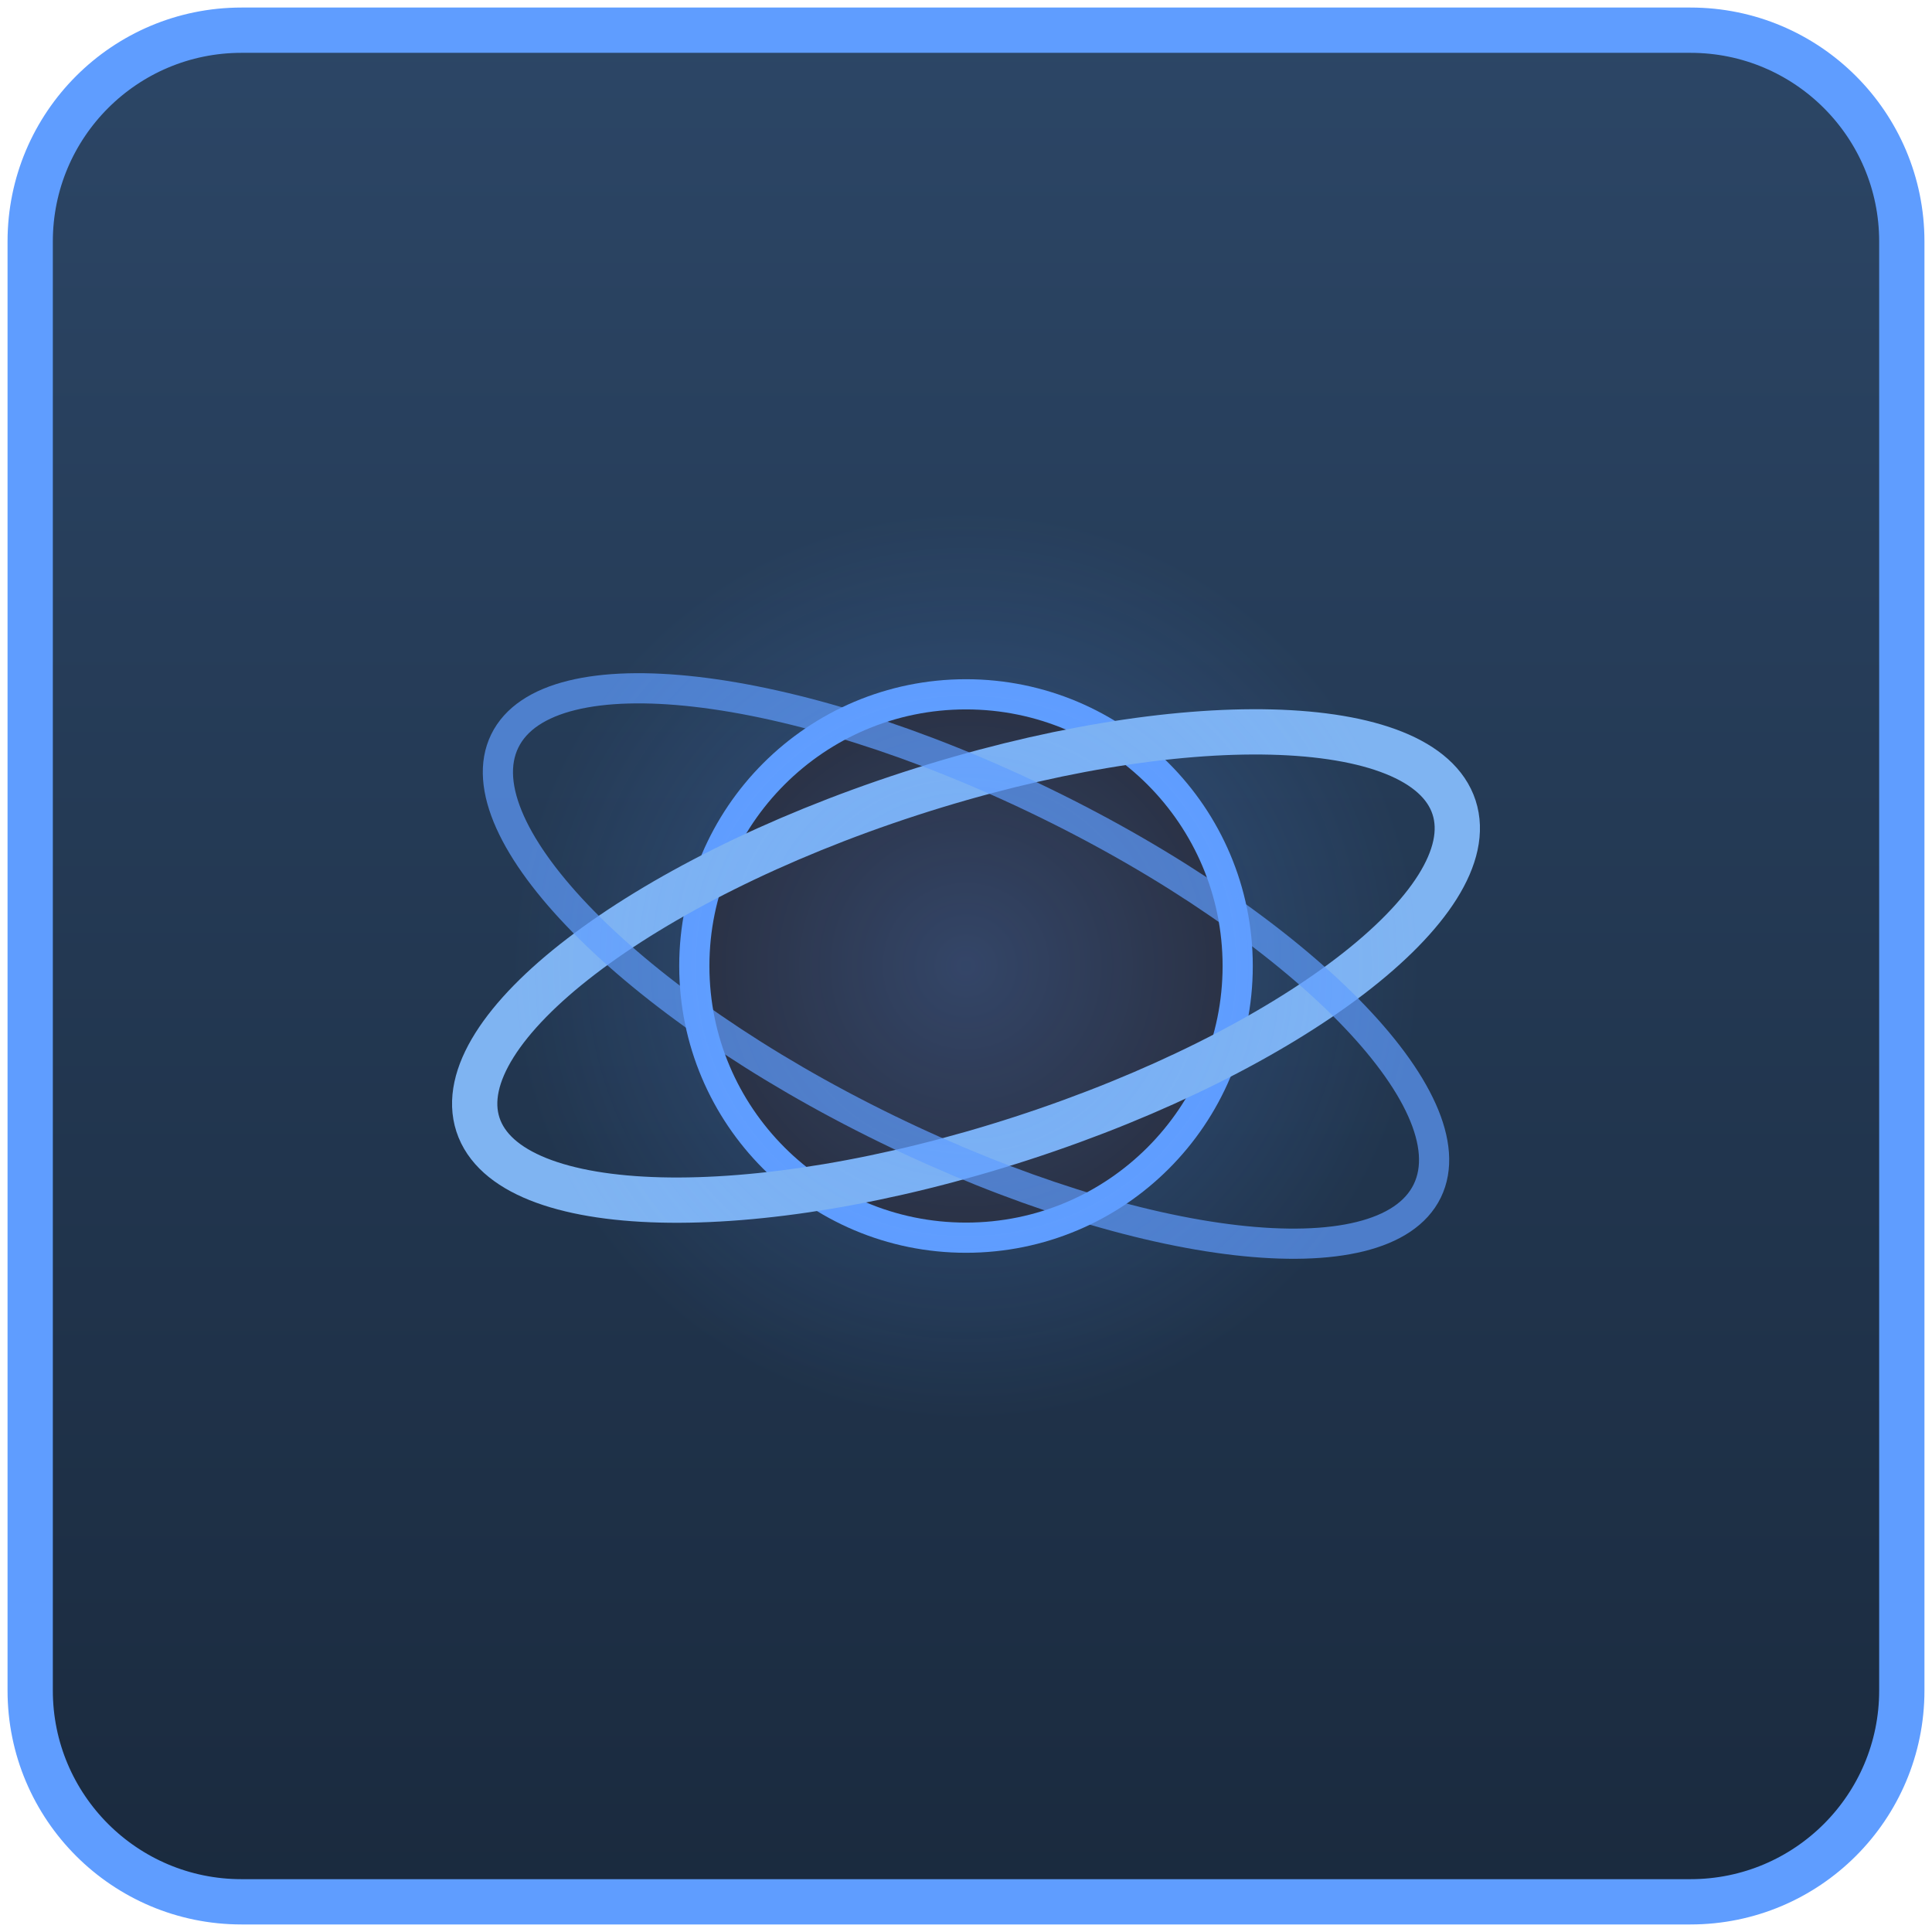
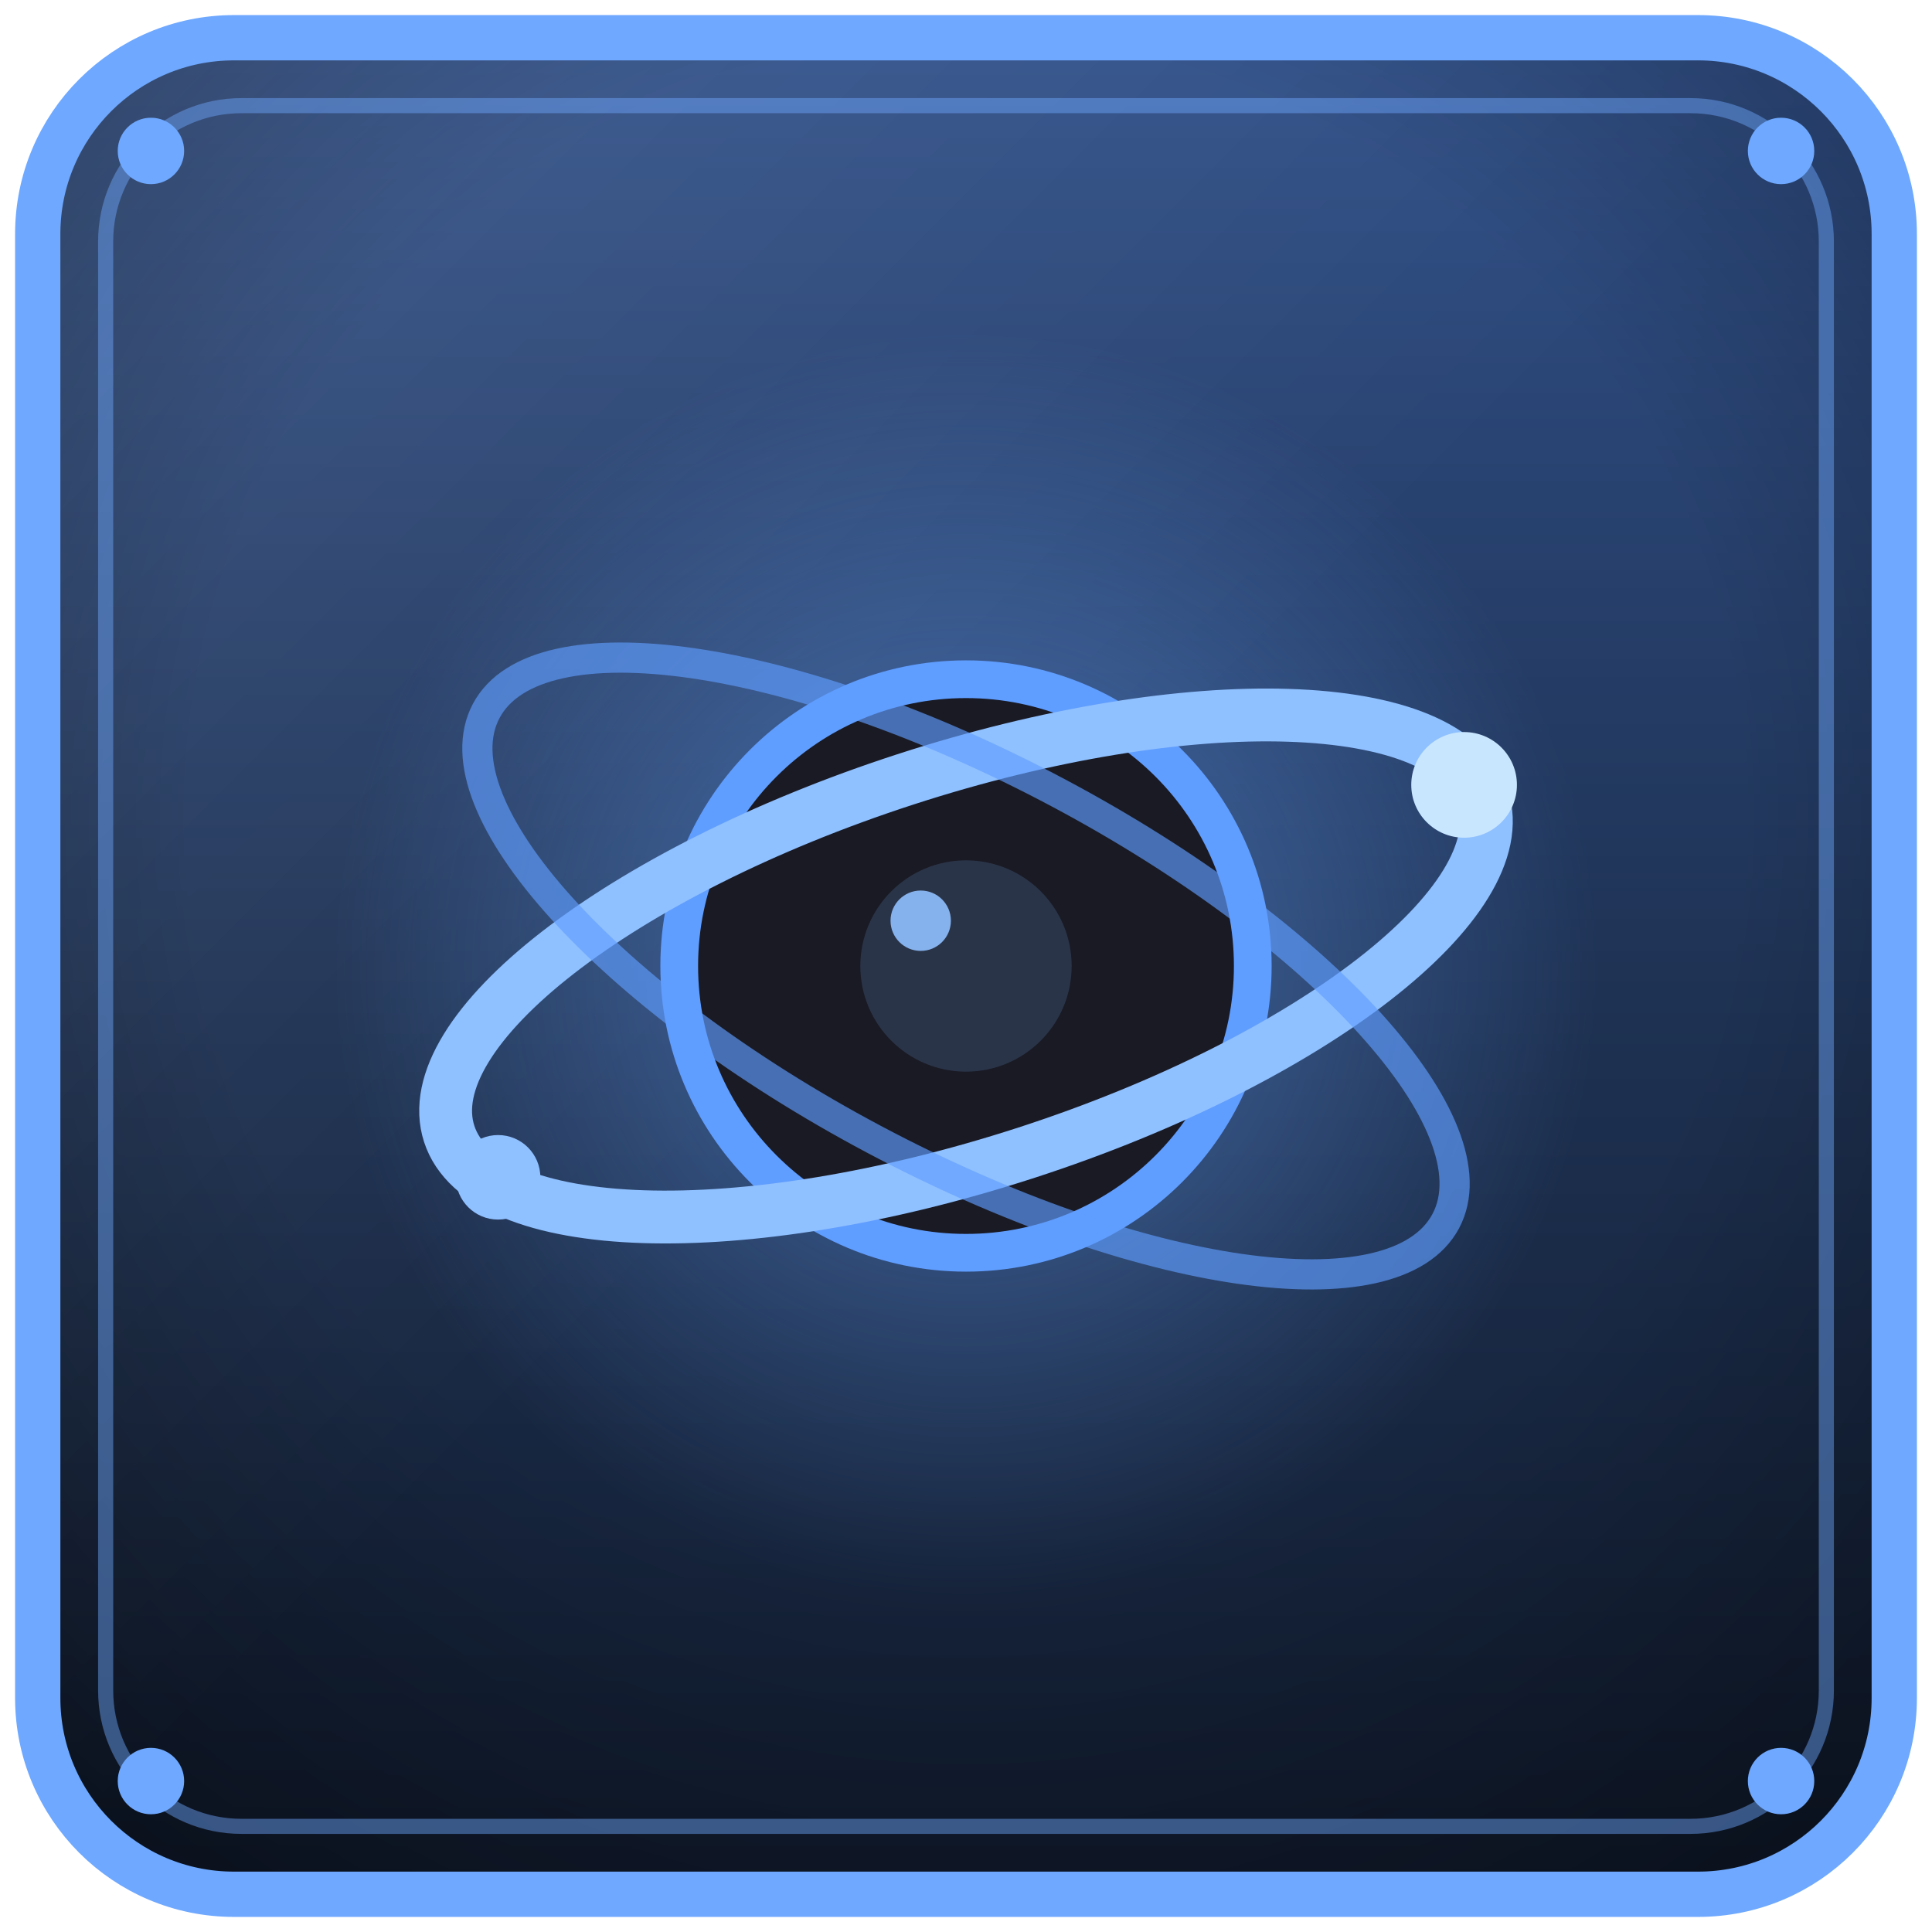
<svg xmlns="http://www.w3.org/2000/svg" width="128" height="128" viewBox="0 0 128 128">
  <defs>
    <linearGradient id="bg" x1="0" y1="0" x2="0" y2="1">
-       <stop offset="0" stop-color="#2c4666" />
-       <stop offset="1" stop-color="#1a2a3e" />
+       <stop offset="0" stop-color="#31518a" />
+       <stop offset="0.55" stop-color="#1d3050" />
+       <stop offset="1" stop-color="#101a2c" />
    </linearGradient>
-     <radialGradient id="glow" cx="0.5" cy="0.5" r="0.5">
-       <stop offset="0" stop-color="#5f9dff" stop-opacity="0.55" />
-       <stop offset="1" stop-color="#5f9dff" stop-opacity="0" />
+     <radialGradient id="halo" cx="0.5" cy="0.5" r="0.5">
+       <stop offset="0" stop-color="#6ea8ff" stop-opacity="0.5" />
+       <stop offset="1" stop-color="#6ea8ff" stop-opacity="0" />
    </radialGradient>
+     <radialGradient id="vig" cx="0.5" cy="0.42" r="0.75">
+       <stop offset="0.55" stop-color="#000000" stop-opacity="0" />
+       <stop offset="1" stop-color="#000000" stop-opacity="0.42" />
+     </radialGradient>
+     <linearGradient id="beam" x1="0" y1="0" x2="1" y2="1">
+       <stop offset="0" stop-color="#ffffff" stop-opacity="0.10" />
+       <stop offset="0.5" stop-color="#ffffff" stop-opacity="0" />
+     </linearGradient>
+     <linearGradient id="metal" x1="0" y1="0" x2="0" y2="1">
+       <stop offset="0" stop-color="#e8e8ec" />
+       <stop offset="1" stop-color="#8a8a92" />
+     </linearGradient>
  </defs>
-   <rect x="2" y="2" width="124" height="124" rx="14" fill="url(#bg)" stroke="#5f9dff" stroke-width="3" />
-   <circle cx="64" cy="64" r="18" fill="#23242e" stroke="#5f9dff" stroke-width="2" />
-   <ellipse cx="64" cy="64" rx="34" ry="12" fill="none" stroke="#7fb4f2" stroke-width="3" transform="rotate(-18 64 64)" />
-   <ellipse cx="64" cy="64" rx="34" ry="12" fill="none" stroke="#5f9dff" stroke-width="2" transform="rotate(26 64 64)" opacity="0.7" />
-   <circle cx="64" cy="64" r="30" fill="url(#glow)" opacity="0.5" />
+   <rect x="2" y="2" width="124" height="124" rx="14" fill="url(#bg)" />
+   <rect x="2" y="2" width="124" height="124" rx="14" fill="url(#beam)" />
+   <ellipse cx="64" cy="64" rx="42" ry="42" fill="url(#halo)" />
+   <circle cx="64" cy="64" r="19" fill="#191a24" />
+   <circle cx="64" cy="64" r="19" fill="none" stroke="#5f9dff" stroke-width="2.5" />
+   <ellipse cx="64" cy="64" rx="36" ry="13" fill="none" stroke="#8fc0ff" stroke-width="3.5" transform="rotate(-18 64 64)" />
+   <ellipse cx="64" cy="64" rx="36" ry="13" fill="none" stroke="#5f9dff" stroke-width="2" transform="rotate(28 64 64)" opacity="0.65" />
+   <circle cx="97" cy="52" r="3.5" fill="#c9e6ff" />
+   <circle cx="33" cy="78" r="2.8" fill="#8fc0ff" />
+   <circle cx="64" cy="64" r="7" fill="#2a3448" />
+   <circle cx="61" cy="61" r="2" fill="#8fc0ff" opacity="0.9" />
+   <rect x="2" y="2" width="124" height="124" rx="14" fill="url(#vig)" />
+   <rect x="2.5" y="2.5" width="123" height="123" rx="13" fill="none" stroke="#6ea8ff" stroke-width="3" />
+   <rect x="7" y="7" width="114" height="114" rx="9" fill="none" stroke="#6ea8ff" stroke-width="1" opacity="0.45" />
+   <circle cx="10" cy="10" r="2.2" fill="#6ea8ff" />
+   <circle cx="118" cy="10" r="2.2" fill="#6ea8ff" />
+   <circle cx="10" cy="118" r="2.2" fill="#6ea8ff" />
+   <circle cx="118" cy="118" r="2.2" fill="#6ea8ff" />
</svg>
